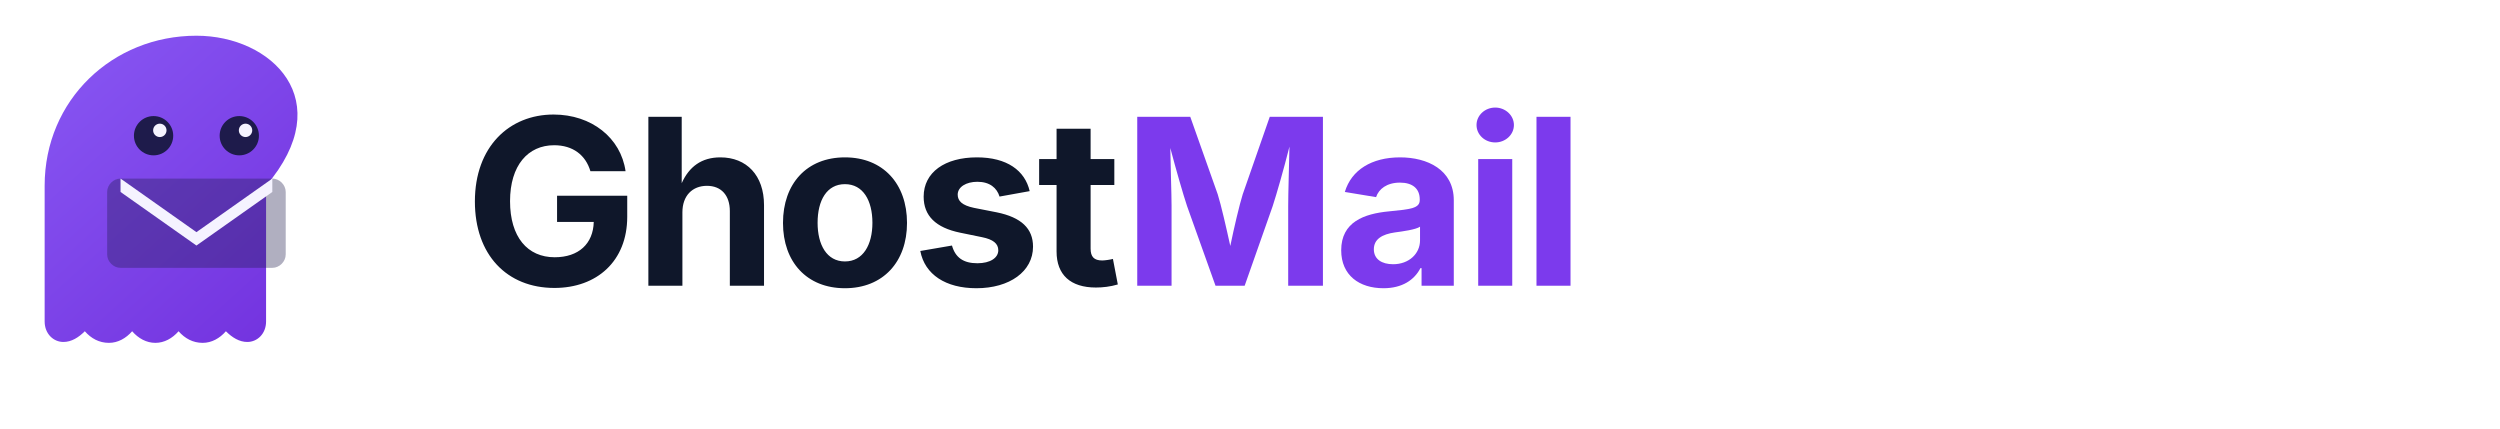
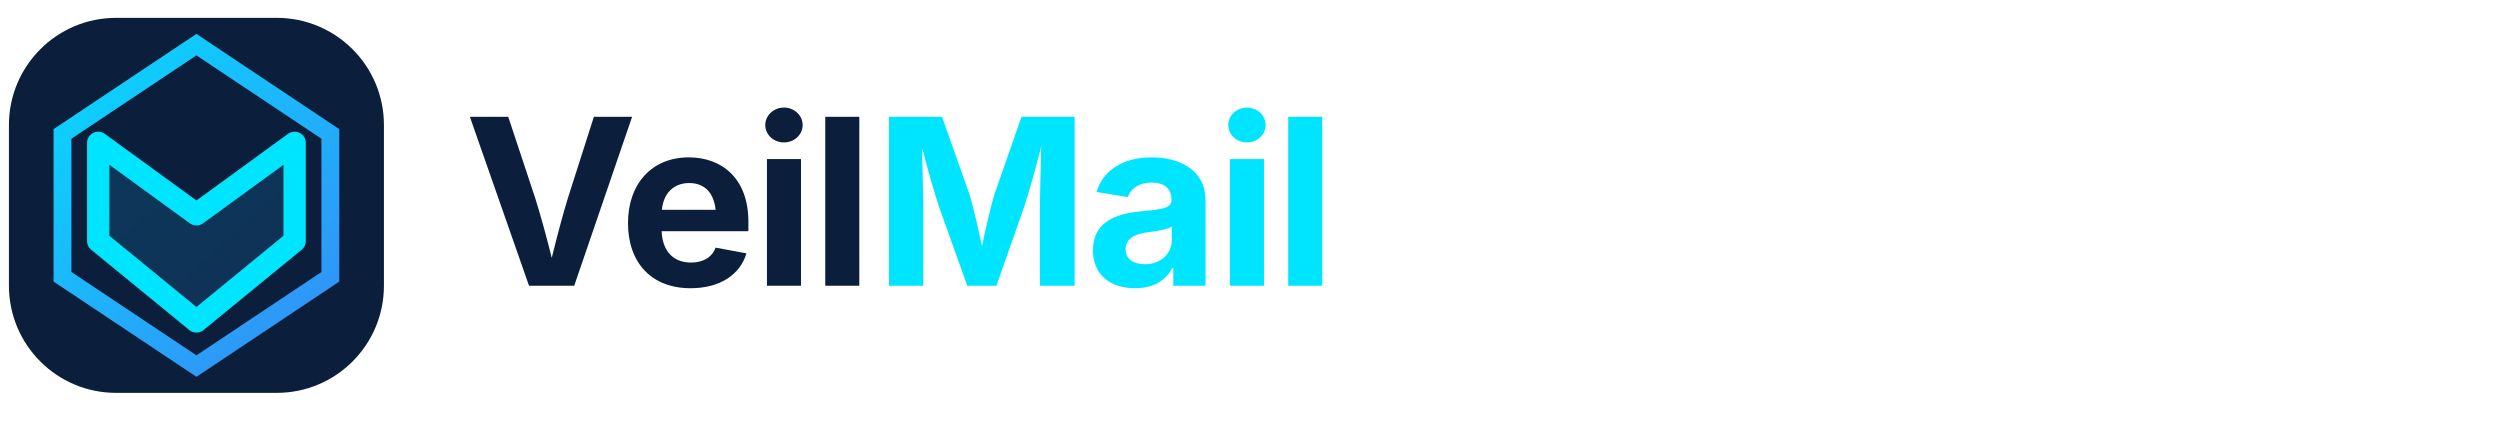
- <svg xmlns="http://www.w3.org/2000/svg" viewBox="0 0 280 48" role="img" aria-label="Ghost Mail">
+ <svg xmlns="http://www.w3.org/2000/svg" viewBox="0 0 280 48" role="img" aria-label="VeilMail">
  <defs>
-     <linearGradient id="gl" x1="0" y1="0" x2="40" y2="44" gradientUnits="userSpaceOnUse">
-       <stop stop-color="#8B5CF6" />
-       <stop offset="1" stop-color="#6D28D9" />
+     <linearGradient id="veil" x1="0" y1="0" x2="40" y2="44" gradientUnits="userSpaceOnUse">
+       <stop stop-color="#00E5FF" />
+       <stop offset="1" stop-color="#3B82F6" />
    </linearGradient>
  </defs>
  <g transform="translate(0,2)">
-     <path fill="url(#gl)" d="M22 2C12.6 2 5 9.2 5 18.8V34c0 1.4 1 2.3 2.1 2.3.9 0 1.7-.5 2.4-1.2.7.8 1.6 1.3 2.7 1.3 1 0 1.9-.5 2.6-1.3.7.8 1.6 1.3 2.6 1.3s1.9-.5 2.6-1.3c.7.8 1.6 1.3 2.7 1.3 1 0 1.9-.5 2.6-1.3.7.7 1.5 1.2 2.4 1.2 1.1 0 2.1-.9 2.1-2.3V18.8C38 9.2 30.4 2 22 2z" />
-     <path fill="#1E1B4B" opacity=".35" d="M13.5 18h17c.8 0 1.5.7 1.5 1.5v7c0 .8-.7 1.5-1.5 1.5h-17c-.8 0-1.5-.7-1.5-1.5v-7c0-.8.7-1.5 1.5-1.5z" />
-     <path fill="#F5F3FF" d="M13.5 18l8.5 6 8.5-6v1.5l-8.5 6-8.5-6V18z" />
-     <circle cx="17.2" cy="13.2" r="2.2" fill="#1E1B4B" />
-     <circle cx="26.8" cy="13.2" r="2.2" fill="#1E1B4B" />
-     <circle cx="17.9" cy="12.6" r=".75" fill="#F5F3FF" />
-     <circle cx="27.5" cy="12.6" r=".75" fill="#F5F3FF" />
+     <rect x="1" y="0" width="42" height="42" rx="12" fill="#0B1E3B" />
+     <path d="M7 13 22 3l15 10v16L22 39 7 29V13Z" fill="none" stroke="url(#veil)" stroke-width="2" />
+     <path d="m11 14 11 8 11-8v11L22 34 11 25V14Z" fill="url(#veil)" fill-opacity=".15" />
+     <path d="m11 14 11 8 11-8M11 14v11l11 9 11-9V14" fill="none" stroke="#00E5FF" stroke-width="2.5" stroke-linejoin="round" stroke-linecap="round" />
  </g>
-   <text x="52" y="32" font-family="ui-sans-serif, system-ui, -apple-system, Segoe UI, sans-serif" font-size="26" font-weight="650" letter-spacing="-0.02em" fill="#0F172A">Ghost<tspan fill="#7C3AED">Mail</tspan>
+   <text x="52" y="32" font-family="ui-sans-serif, system-ui, -apple-system, Segoe UI, sans-serif" font-size="26" font-weight="700" letter-spacing="-0.02em" fill="#0B1E3B">Veil<tspan fill="#00E5FF">Mail</tspan>
  </text>
</svg>
